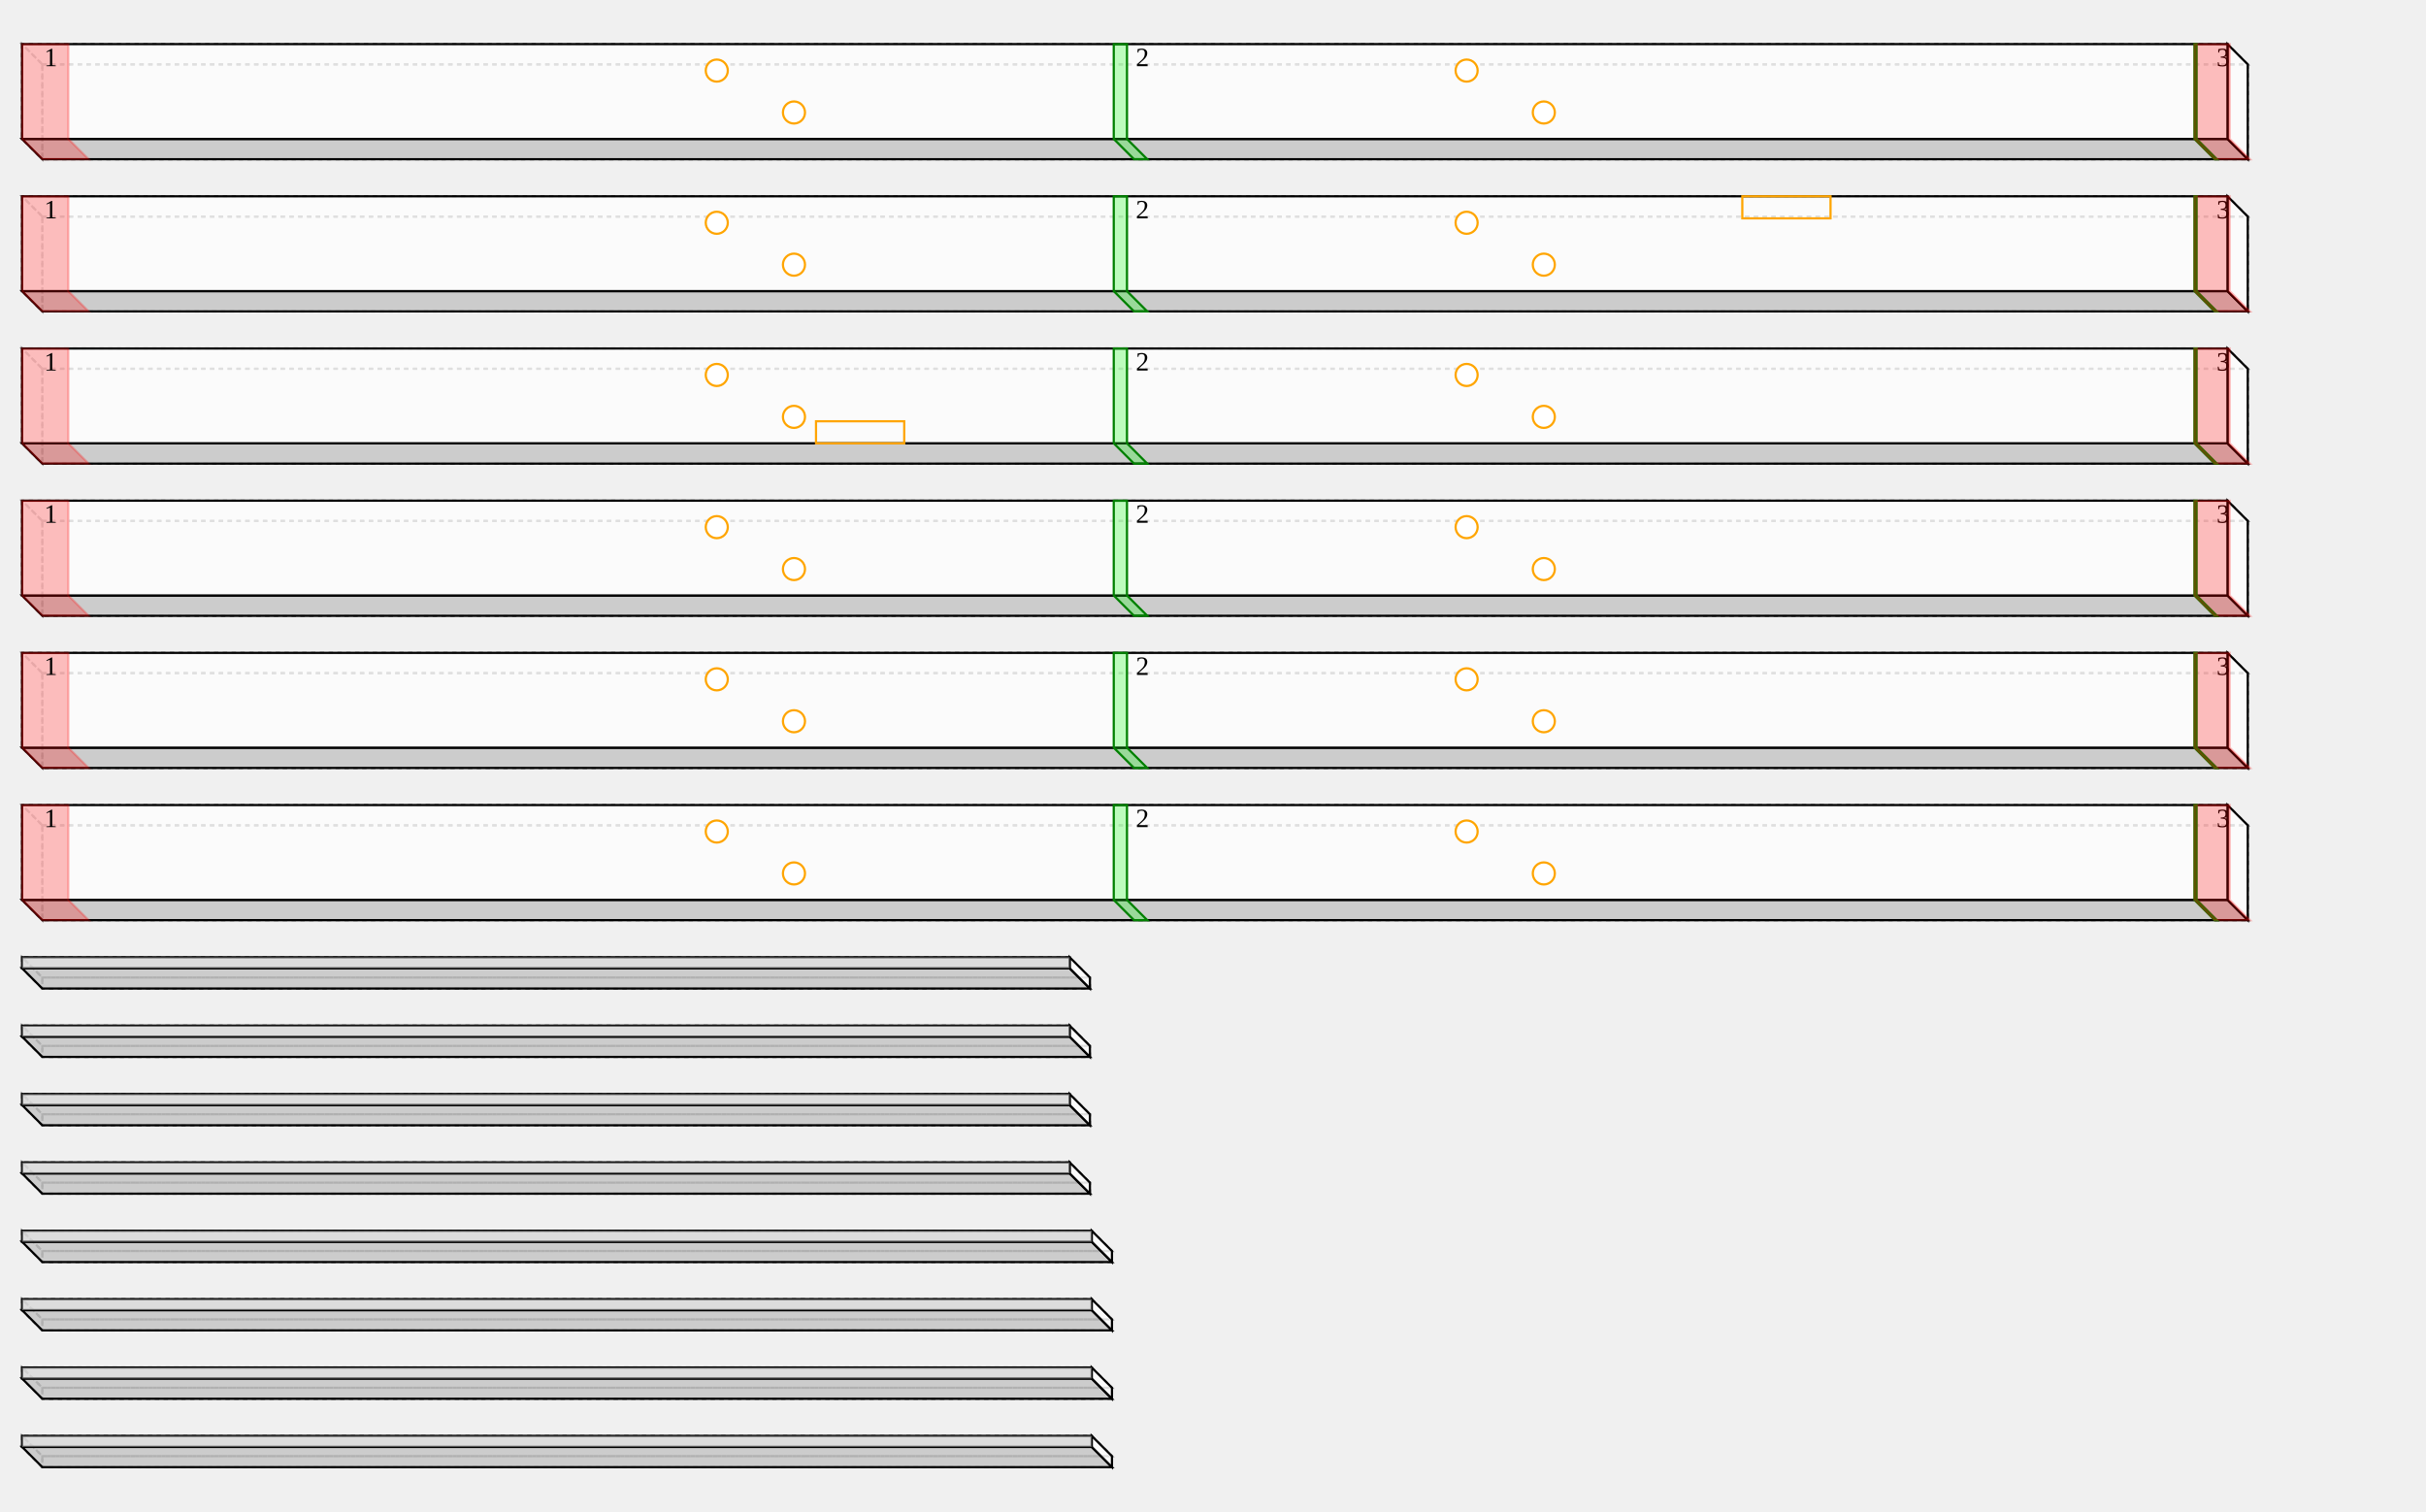
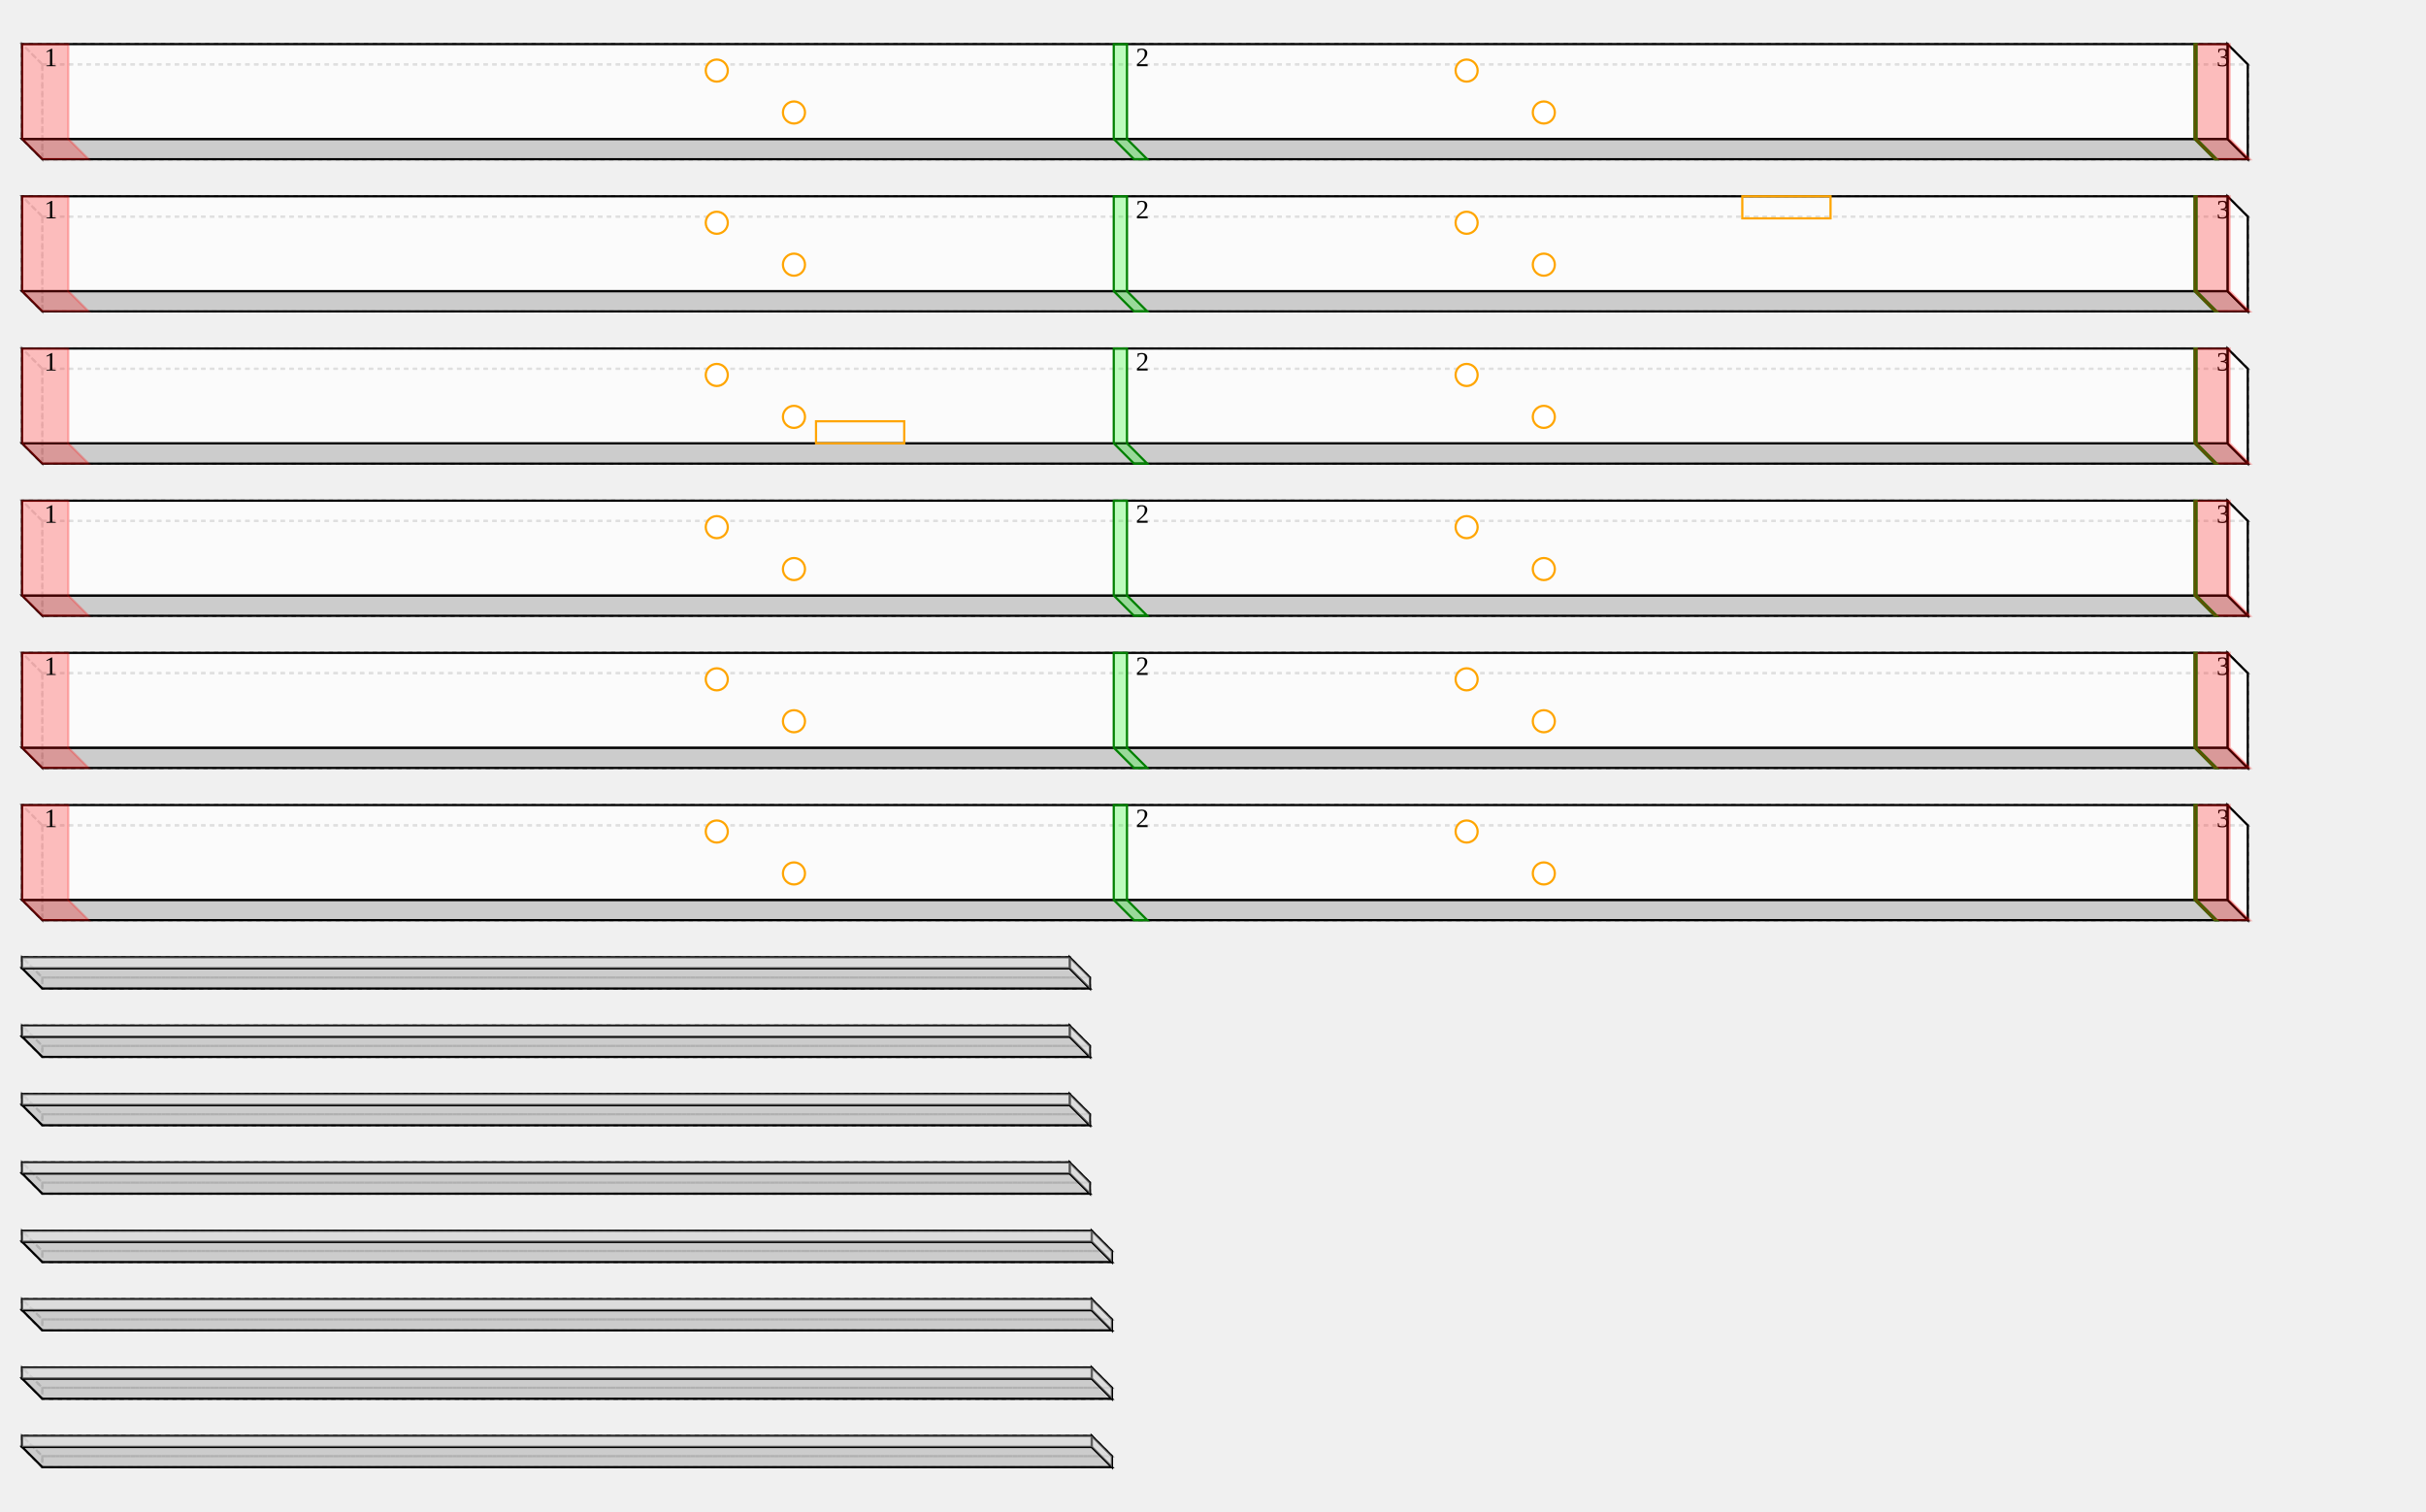
<svg xmlns="http://www.w3.org/2000/svg" width="1100" viewBox="0 0 1100 685.192">
  <polygon fill="none" stroke-width="1" stroke-dasharray="2" stroke="gray" points="19.192,29.192 19.192,72.192 1019.192,72.192 1019.192,29.192" />
  <polygon fill="none" stroke-width="1" stroke-dasharray="2" stroke="gray" points="10.0,20.0 10.0,63.0 19.192,72.192 19.192,29.192" />
  <polygon fill="none" stroke-width="1" stroke-dasharray="2" stroke="gray" points="19.192,29.192 1019.192,29.192 1010.0,20.0 10.0,20.0" />
  <polygon fill="rgba(192,192,192,0.75)" stroke-width="1" stroke-dasharray="" stroke="black" points="10.0,63.0 1010.0,63.0 1019.192,72.192 19.192,72.192" />
  <polygon fill="rgba(255,255,255,0.75)" stroke-width="1" stroke-dasharray="" stroke="black" points="1019.192,29.192 1019.192,72.192 1010.0,63.0 1010.0,20.0" />
  <polygon fill="rgba(255,255,255,0.75)" stroke-width="1" stroke-dasharray="" stroke="black" points="10.0,20.0 1010.0,20.0 1010.0,63.0 10.0,63.0" />
  <circle cx="325" cy="32" r="5" stroke="orange" fill="white" stroke-width="1" />
  <circle cx="360" cy="51" r="5" stroke="orange" fill="white" stroke-width="1" />
  <circle cx="665" cy="32" r="5" stroke="orange" fill="white" stroke-width="1" />
  <circle cx="700" cy="51" r="5" stroke="orange" fill="white" stroke-width="1" />
  <polygon fill="rgba(255,0,0,0.25)" stroke-width="1" stroke-dasharray="" stroke="rgba(255,0,0,0.25)" points="10.0,20.0 31.0,20.0 31.0,63.0 40.192,72.192 19.192,72.192 10.0,63.0" />
  <text style="" text-anchor="left" x="20" y="30" fill="black">1</text>
  <polygon fill="rgba(0,255,0,0.25)" stroke-width="1" stroke-dasharray="" stroke="green" points="505.0,20.0 511.0,20.0 511.0,63.0 520.192,72.192 514.192,72.192 505.0,63.0" />
  <text style="" text-anchor="left" x="515" y="30" fill="black">2</text>
  <polygon fill="rgba(0,255,0,0.25)" stroke-width="1" stroke-dasharray="" stroke="green" points="995.0,20.0 996.0,20.0 996.0,63.0 1005.192,72.192 1004.192,72.192 995.0,63.0" />
  <text style="" text-anchor="left" x="1005" y="30" fill="black">3</text>
  <polygon fill="rgba(255,0,0,0.25)" stroke-width="1" stroke-dasharray="" stroke="rgba(255,0,0,0.25)" points="995.0,20.0 1011.0,20.0 1011.0,63.0 1020.192,72.192 1004.192,72.192 995.0,63.0" />
  <polygon fill="none" stroke-width="1" stroke-dasharray="2" stroke="gray" points="19.192,98.192 19.192,141.192 1019.192,141.192 1019.192,98.192" />
  <polygon fill="none" stroke-width="1" stroke-dasharray="2" stroke="gray" points="10.0,89.0 10.0,132.0 19.192,141.192 19.192,98.192" />
  <polygon fill="none" stroke-width="1" stroke-dasharray="2" stroke="gray" points="19.192,98.192 1019.192,98.192 1010.0,89.0 10.0,89.0" />
  <polygon fill="rgba(192,192,192,0.75)" stroke-width="1" stroke-dasharray="" stroke="black" points="10.0,132.0 1010.0,132.0 1019.192,141.192 19.192,141.192" />
  <polygon fill="rgba(255,255,255,0.75)" stroke-width="1" stroke-dasharray="" stroke="black" points="1019.192,98.192 1019.192,141.192 1010.0,132.0 1010.0,89.0" />
  <polygon fill="rgba(255,255,255,0.75)" stroke-width="1" stroke-dasharray="" stroke="black" points="10.0,89.0 1010.0,89.0 1010.0,132.0 10.0,132.0" />
  <rect x="790" y="89" width="40" height="10" style="fill: none; stroke: orange; stroke-width: 1;" />
  <circle cx="325" cy="101" r="5" stroke="orange" fill="white" stroke-width="1" />
  <circle cx="360" cy="120" r="5" stroke="orange" fill="white" stroke-width="1" />
  <circle cx="665" cy="101" r="5" stroke="orange" fill="white" stroke-width="1" />
  <circle cx="700" cy="120" r="5" stroke="orange" fill="white" stroke-width="1" />
  <polygon fill="rgba(255,0,0,0.25)" stroke-width="1" stroke-dasharray="" stroke="rgba(255,0,0,0.25)" points="10.0,89.0 31.0,89.0 31.0,132.0 40.192,141.192 19.192,141.192 10.0,132.0" />
  <text style="" text-anchor="left" x="20" y="99" fill="black">1</text>
  <polygon fill="rgba(0,255,0,0.25)" stroke-width="1" stroke-dasharray="" stroke="green" points="505.0,89.0 511.0,89.0 511.0,132.0 520.192,141.192 514.192,141.192 505.0,132.0" />
  <text style="" text-anchor="left" x="515" y="99" fill="black">2</text>
  <polygon fill="rgba(0,255,0,0.25)" stroke-width="1" stroke-dasharray="" stroke="green" points="995.0,89.0 996.0,89.0 996.0,132.0 1005.192,141.192 1004.192,141.192 995.0,132.0" />
  <text style="" text-anchor="left" x="1005" y="99" fill="black">3</text>
  <polygon fill="rgba(255,0,0,0.25)" stroke-width="1" stroke-dasharray="" stroke="rgba(255,0,0,0.25)" points="995.0,89.0 1011.0,89.0 1011.0,132.0 1020.192,141.192 1004.192,141.192 995.0,132.0" />
  <polygon fill="none" stroke-width="1" stroke-dasharray="2" stroke="gray" points="19.192,167.192 19.192,210.192 1019.192,210.192 1019.192,167.192" />
  <polygon fill="none" stroke-width="1" stroke-dasharray="2" stroke="gray" points="10.0,158.0 10.0,201.0 19.192,210.192 19.192,167.192" />
  <polygon fill="none" stroke-width="1" stroke-dasharray="2" stroke="gray" points="19.192,167.192 1019.192,167.192 1010.0,158.0 10.0,158.0" />
  <polygon fill="rgba(192,192,192,0.75)" stroke-width="1" stroke-dasharray="" stroke="black" points="10.0,201.0 1010.0,201.0 1019.192,210.192 19.192,210.192" />
  <polygon fill="rgba(255,255,255,0.75)" stroke-width="1" stroke-dasharray="" stroke="black" points="1019.192,167.192 1019.192,210.192 1010.0,201.0 1010.0,158.0" />
  <polygon fill="rgba(255,255,255,0.75)" stroke-width="1" stroke-dasharray="" stroke="black" points="10.0,158.0 1010.0,158.0 1010.0,201.0 10.0,201.0" />
  <rect x="370" y="191" width="40" height="10" style="fill: none; stroke: orange; stroke-width: 1;" />
  <circle cx="325" cy="170" r="5" stroke="orange" fill="white" stroke-width="1" />
  <circle cx="360" cy="189" r="5" stroke="orange" fill="white" stroke-width="1" />
  <circle cx="665" cy="170" r="5" stroke="orange" fill="white" stroke-width="1" />
  <circle cx="700" cy="189" r="5" stroke="orange" fill="white" stroke-width="1" />
  <polygon fill="rgba(255,0,0,0.25)" stroke-width="1" stroke-dasharray="" stroke="rgba(255,0,0,0.25)" points="10.0,158.0 31.0,158.0 31.0,201.0 40.192,210.192 19.192,210.192 10.0,201.0" />
  <text style="" text-anchor="left" x="20" y="168" fill="black">1</text>
  <polygon fill="rgba(0,255,0,0.25)" stroke-width="1" stroke-dasharray="" stroke="green" points="505.0,158.0 511.0,158.0 511.0,201.0 520.192,210.192 514.192,210.192 505.0,201.0" />
  <text style="" text-anchor="left" x="515" y="168" fill="black">2</text>
  <polygon fill="rgba(0,255,0,0.25)" stroke-width="1" stroke-dasharray="" stroke="green" points="995.0,158.0 996.0,158.0 996.0,201.0 1005.192,210.192 1004.192,210.192 995.0,201.0" />
  <text style="" text-anchor="left" x="1005" y="168" fill="black">3</text>
  <polygon fill="rgba(255,0,0,0.25)" stroke-width="1" stroke-dasharray="" stroke="rgba(255,0,0,0.25)" points="995.0,158.0 1011.0,158.0 1011.0,201.0 1020.192,210.192 1004.192,210.192 995.0,201.0" />
  <polygon fill="none" stroke-width="1" stroke-dasharray="2" stroke="gray" points="19.192,236.192 19.192,279.192 1019.192,279.192 1019.192,236.192" />
  <polygon fill="none" stroke-width="1" stroke-dasharray="2" stroke="gray" points="10.0,227.0 10.0,270.0 19.192,279.192 19.192,236.192" />
  <polygon fill="none" stroke-width="1" stroke-dasharray="2" stroke="gray" points="19.192,236.192 1019.192,236.192 1010.0,227.0 10.0,227.0" />
  <polygon fill="rgba(192,192,192,0.75)" stroke-width="1" stroke-dasharray="" stroke="black" points="10.0,270.0 1010.0,270.0 1019.192,279.192 19.192,279.192" />
  <polygon fill="rgba(255,255,255,0.75)" stroke-width="1" stroke-dasharray="" stroke="black" points="1019.192,236.192 1019.192,279.192 1010.0,270.0 1010.0,227.0" />
  <polygon fill="rgba(255,255,255,0.75)" stroke-width="1" stroke-dasharray="" stroke="black" points="10.0,227.0 1010.0,227.0 1010.0,270.0 10.0,270.0" />
  <circle cx="325" cy="239" r="5" stroke="orange" fill="white" stroke-width="1" />
  <circle cx="360" cy="258" r="5" stroke="orange" fill="white" stroke-width="1" />
  <circle cx="665" cy="239" r="5" stroke="orange" fill="white" stroke-width="1" />
  <circle cx="700" cy="258" r="5" stroke="orange" fill="white" stroke-width="1" />
  <polygon fill="rgba(255,0,0,0.25)" stroke-width="1" stroke-dasharray="" stroke="rgba(255,0,0,0.25)" points="10.0,227.0 31.0,227.0 31.0,270.0 40.192,279.192 19.192,279.192 10.0,270.0" />
  <text style="" text-anchor="left" x="20" y="237" fill="black">1</text>
  <polygon fill="rgba(0,255,0,0.25)" stroke-width="1" stroke-dasharray="" stroke="green" points="505.0,227.0 511.0,227.0 511.0,270.0 520.192,279.192 514.192,279.192 505.0,270.0" />
  <text style="" text-anchor="left" x="515" y="237" fill="black">2</text>
  <polygon fill="rgba(0,255,0,0.25)" stroke-width="1" stroke-dasharray="" stroke="green" points="995.0,227.0 996.0,227.0 996.0,270.0 1005.192,279.192 1004.192,279.192 995.0,270.0" />
  <text style="" text-anchor="left" x="1005" y="237" fill="black">3</text>
  <polygon fill="rgba(255,0,0,0.25)" stroke-width="1" stroke-dasharray="" stroke="rgba(255,0,0,0.25)" points="995.0,227.0 1011.0,227.0 1011.0,270.0 1020.192,279.192 1004.192,279.192 995.0,270.0" />
  <polygon fill="none" stroke-width="1" stroke-dasharray="2" stroke="gray" points="19.192,305.192 19.192,348.192 1019.192,348.192 1019.192,305.192" />
  <polygon fill="none" stroke-width="1" stroke-dasharray="2" stroke="gray" points="10.0,296.0 10.0,339.0 19.192,348.192 19.192,305.192" />
  <polygon fill="none" stroke-width="1" stroke-dasharray="2" stroke="gray" points="19.192,305.192 1019.192,305.192 1010.0,296.0 10.0,296.0" />
  <polygon fill="rgba(192,192,192,0.75)" stroke-width="1" stroke-dasharray="" stroke="black" points="10.0,339.0 1010.0,339.0 1019.192,348.192 19.192,348.192" />
  <polygon fill="rgba(255,255,255,0.75)" stroke-width="1" stroke-dasharray="" stroke="black" points="1019.192,305.192 1019.192,348.192 1010.0,339.0 1010.0,296.0" />
  <polygon fill="rgba(255,255,255,0.75)" stroke-width="1" stroke-dasharray="" stroke="black" points="10.0,296.0 1010.0,296.0 1010.0,339.0 10.0,339.0" />
  <circle cx="325" cy="308" r="5" stroke="orange" fill="white" stroke-width="1" />
  <circle cx="360" cy="327" r="5" stroke="orange" fill="white" stroke-width="1" />
  <circle cx="665" cy="308" r="5" stroke="orange" fill="white" stroke-width="1" />
  <circle cx="700" cy="327" r="5" stroke="orange" fill="white" stroke-width="1" />
  <polygon fill="rgba(255,0,0,0.25)" stroke-width="1" stroke-dasharray="" stroke="rgba(255,0,0,0.25)" points="10.0,296.0 31.0,296.0 31.0,339.0 40.192,348.192 19.192,348.192 10.0,339.0" />
  <text style="" text-anchor="left" x="20" y="306" fill="black">1</text>
  <polygon fill="rgba(0,255,0,0.25)" stroke-width="1" stroke-dasharray="" stroke="green" points="505.0,296.0 511.0,296.0 511.0,339.0 520.192,348.192 514.192,348.192 505.0,339.0" />
  <text style="" text-anchor="left" x="515" y="306" fill="black">2</text>
  <polygon fill="rgba(0,255,0,0.25)" stroke-width="1" stroke-dasharray="" stroke="green" points="995.0,296.0 996.0,296.0 996.0,339.0 1005.192,348.192 1004.192,348.192 995.0,339.0" />
  <text style="" text-anchor="left" x="1005" y="306" fill="black">3</text>
  <polygon fill="rgba(255,0,0,0.25)" stroke-width="1" stroke-dasharray="" stroke="rgba(255,0,0,0.25)" points="995.0,296.0 1011.0,296.0 1011.0,339.0 1020.192,348.192 1004.192,348.192 995.0,339.0" />
  <polygon fill="none" stroke-width="1" stroke-dasharray="2" stroke="gray" points="19.192,374.192 19.192,417.192 1019.192,417.192 1019.192,374.192" />
  <polygon fill="none" stroke-width="1" stroke-dasharray="2" stroke="gray" points="10.0,365.0 10.0,408.0 19.192,417.192 19.192,374.192" />
  <polygon fill="none" stroke-width="1" stroke-dasharray="2" stroke="gray" points="19.192,374.192 1019.192,374.192 1010.0,365.0 10.0,365.0" />
  <polygon fill="rgba(192,192,192,0.75)" stroke-width="1" stroke-dasharray="" stroke="black" points="10.0,408.0 1010.0,408.0 1019.192,417.192 19.192,417.192" />
  <polygon fill="rgba(255,255,255,0.75)" stroke-width="1" stroke-dasharray="" stroke="black" points="1019.192,374.192 1019.192,417.192 1010.0,408.0 1010.0,365.0" />
  <polygon fill="rgba(255,255,255,0.75)" stroke-width="1" stroke-dasharray="" stroke="black" points="10.0,365.0 1010.0,365.0 1010.0,408.0 10.0,408.0" />
  <circle cx="325" cy="377" r="5" stroke="orange" fill="white" stroke-width="1" />
  <circle cx="360" cy="396" r="5" stroke="orange" fill="white" stroke-width="1" />
  <circle cx="665" cy="377" r="5" stroke="orange" fill="white" stroke-width="1" />
  <circle cx="700" cy="396" r="5" stroke="orange" fill="white" stroke-width="1" />
  <polygon fill="rgba(255,0,0,0.25)" stroke-width="1" stroke-dasharray="" stroke="rgba(255,0,0,0.25)" points="10.0,365.0 31.0,365.0 31.0,408.0 40.192,417.192 19.192,417.192 10.0,408.0" />
  <text style="" text-anchor="left" x="20" y="375" fill="black">1</text>
  <polygon fill="rgba(0,255,0,0.25)" stroke-width="1" stroke-dasharray="" stroke="green" points="505.0,365.0 511.0,365.0 511.0,408.0 520.192,417.192 514.192,417.192 505.0,408.0" />
  <text style="" text-anchor="left" x="515" y="375" fill="black">2</text>
  <polygon fill="rgba(0,255,0,0.25)" stroke-width="1" stroke-dasharray="" stroke="green" points="995.0,365.0 996.0,365.0 996.0,408.0 1005.192,417.192 1004.192,417.192 995.0,408.0" />
  <text style="" text-anchor="left" x="1005" y="375" fill="black">3</text>
  <polygon fill="rgba(255,0,0,0.25)" stroke-width="1" stroke-dasharray="" stroke="rgba(255,0,0,0.25)" points="995.0,365.0 1011.0,365.0 1011.0,408.0 1020.192,417.192 1004.192,417.192 995.0,408.0" />
  <polygon fill="none" stroke-width="1" stroke-dasharray="2" stroke="gray" points="19.192,443.192 19.192,448.192 494.192,448.192 494.192,443.192" />
  <polygon fill="none" stroke-width="1" stroke-dasharray="2" stroke="gray" points="10.0,434.0 10.0,439.0 19.192,448.192 19.192,443.192" />
  <polygon fill="none" stroke-width="1" stroke-dasharray="2" stroke="gray" points="19.192,443.192 494.192,443.192 485.0,434.0 10.0,434.0" />
  <polygon fill="rgba(192,192,192,0.75)" stroke-width="1" stroke-dasharray="" stroke="black" points="10.0,439.0 485.0,439.0 494.192,448.192 19.192,448.192" />
  <polygon fill="rgba(255,255,255,0.75)" stroke-width="1" stroke-dasharray="" stroke="black" points="494.192,443.192 494.192,448.192 485.0,439.0 485.0,434.0" />
  <polygon fill="rgba(255,255,255,0.75)" stroke-width="1" stroke-dasharray="" stroke="black" points="10.0,434.0 485.0,434.0 485.0,439.0 10.0,439.0" />
+   <polygon fill="rgba(192,192,192,0.5)" stroke-width="1" stroke-dasharray="" stroke="none" points="485.0,434.0 494.192,443.192 494.192,448.192 485.0,439.0" />
  <polygon fill="rgba(192,192,192,0.5)" stroke-width="1" stroke-dasharray="" stroke="none" points="10.0,434.0 485.0,434.0 485.0,439.0 10.0,439.0" />
  <polygon fill="none" stroke-width="1" stroke-dasharray="2" stroke="gray" points="19.192,474.192 19.192,479.192 494.192,479.192 494.192,474.192" />
  <polygon fill="none" stroke-width="1" stroke-dasharray="2" stroke="gray" points="10.0,465.0 10.0,470.0 19.192,479.192 19.192,474.192" />
  <polygon fill="none" stroke-width="1" stroke-dasharray="2" stroke="gray" points="19.192,474.192 494.192,474.192 485.0,465.0 10.0,465.0" />
  <polygon fill="rgba(192,192,192,0.75)" stroke-width="1" stroke-dasharray="" stroke="black" points="10.0,470.0 485.0,470.0 494.192,479.192 19.192,479.192" />
  <polygon fill="rgba(255,255,255,0.75)" stroke-width="1" stroke-dasharray="" stroke="black" points="494.192,474.192 494.192,479.192 485.0,470.0 485.0,465.0" />
  <polygon fill="rgba(255,255,255,0.75)" stroke-width="1" stroke-dasharray="" stroke="black" points="10.0,465.0 485.0,465.0 485.0,470.0 10.0,470.0" />
+   <polygon fill="rgba(192,192,192,0.5)" stroke-width="1" stroke-dasharray="" stroke="none" points="485.0,465.0 494.192,474.192 494.192,479.192 485.0,470.0" />
  <polygon fill="rgba(192,192,192,0.5)" stroke-width="1" stroke-dasharray="" stroke="none" points="10.0,465.0 485.0,465.0 485.0,470.0 10.0,470.0" />
  <polygon fill="none" stroke-width="1" stroke-dasharray="2" stroke="gray" points="19.192,505.192 19.192,510.192 494.192,510.192 494.192,505.192" />
  <polygon fill="none" stroke-width="1" stroke-dasharray="2" stroke="gray" points="10.0,496.0 10.0,501.0 19.192,510.192 19.192,505.192" />
  <polygon fill="none" stroke-width="1" stroke-dasharray="2" stroke="gray" points="19.192,505.192 494.192,505.192 485.0,496.0 10.0,496.0" />
  <polygon fill="rgba(192,192,192,0.75)" stroke-width="1" stroke-dasharray="" stroke="black" points="10.0,501.0 485.0,501.0 494.192,510.192 19.192,510.192" />
  <polygon fill="rgba(255,255,255,0.75)" stroke-width="1" stroke-dasharray="" stroke="black" points="494.192,505.192 494.192,510.192 485.0,501.0 485.0,496.0" />
  <polygon fill="rgba(255,255,255,0.75)" stroke-width="1" stroke-dasharray="" stroke="black" points="10.0,496.0 485.0,496.0 485.0,501.0 10.0,501.0" />
+   <polygon fill="rgba(192,192,192,0.5)" stroke-width="1" stroke-dasharray="" stroke="none" points="485.0,496.0 494.192,505.192 494.192,510.192 485.0,501.0" />
  <polygon fill="rgba(192,192,192,0.5)" stroke-width="1" stroke-dasharray="" stroke="none" points="10.0,496.0 485.0,496.0 485.0,501.0 10.0,501.0" />
  <polygon fill="none" stroke-width="1" stroke-dasharray="2" stroke="gray" points="19.192,536.192 19.192,541.192 494.192,541.192 494.192,536.192" />
  <polygon fill="none" stroke-width="1" stroke-dasharray="2" stroke="gray" points="10.0,527.0 10.0,532.0 19.192,541.192 19.192,536.192" />
  <polygon fill="none" stroke-width="1" stroke-dasharray="2" stroke="gray" points="19.192,536.192 494.192,536.192 485.0,527.0 10.0,527.0" />
  <polygon fill="rgba(192,192,192,0.75)" stroke-width="1" stroke-dasharray="" stroke="black" points="10.0,532.0 485.0,532.0 494.192,541.192 19.192,541.192" />
  <polygon fill="rgba(255,255,255,0.75)" stroke-width="1" stroke-dasharray="" stroke="black" points="494.192,536.192 494.192,541.192 485.0,532.0 485.0,527.0" />
  <polygon fill="rgba(255,255,255,0.75)" stroke-width="1" stroke-dasharray="" stroke="black" points="10.0,527.0 485.0,527.0 485.0,532.0 10.0,532.0" />
+   <polygon fill="rgba(192,192,192,0.5)" stroke-width="1" stroke-dasharray="" stroke="none" points="485.0,527.0 494.192,536.192 494.192,541.192 485.0,532.0" />
  <polygon fill="rgba(192,192,192,0.5)" stroke-width="1" stroke-dasharray="" stroke="none" points="10.0,527.0 485.0,527.0 485.0,532.0 10.0,532.0" />
  <polygon fill="none" stroke-width="1" stroke-dasharray="2" stroke="gray" points="19.192,567.192 19.192,572.192 504.192,572.192 504.192,567.192" />
  <polygon fill="none" stroke-width="1" stroke-dasharray="2" stroke="gray" points="10.0,558.0 10.0,563.0 19.192,572.192 19.192,567.192" />
  <polygon fill="none" stroke-width="1" stroke-dasharray="2" stroke="gray" points="19.192,567.192 504.192,567.192 495.0,558.0 10.0,558.0" />
  <polygon fill="rgba(192,192,192,0.75)" stroke-width="1" stroke-dasharray="" stroke="black" points="10.0,563.0 495.0,563.0 504.192,572.192 19.192,572.192" />
  <polygon fill="rgba(255,255,255,0.75)" stroke-width="1" stroke-dasharray="" stroke="black" points="504.192,567.192 504.192,572.192 495.0,563.0 495.0,558.0" />
  <polygon fill="rgba(255,255,255,0.75)" stroke-width="1" stroke-dasharray="" stroke="black" points="10.0,558.0 495.0,558.0 495.0,563.0 10.0,563.0" />
+   <polygon fill="rgba(192,192,192,0.5)" stroke-width="1" stroke-dasharray="" stroke="none" points="495.0,558.0 504.192,567.192 504.192,572.192 495.0,563.0" />
  <polygon fill="rgba(192,192,192,0.5)" stroke-width="1" stroke-dasharray="" stroke="none" points="10.0,558.0 495.0,558.0 495.0,563.0 10.0,563.0" />
  <polygon fill="none" stroke-width="1" stroke-dasharray="2" stroke="gray" points="19.192,598.192 19.192,603.192 504.192,603.192 504.192,598.192" />
  <polygon fill="none" stroke-width="1" stroke-dasharray="2" stroke="gray" points="10.0,589.0 10.0,594.0 19.192,603.192 19.192,598.192" />
  <polygon fill="none" stroke-width="1" stroke-dasharray="2" stroke="gray" points="19.192,598.192 504.192,598.192 495.0,589.0 10.0,589.0" />
  <polygon fill="rgba(192,192,192,0.75)" stroke-width="1" stroke-dasharray="" stroke="black" points="10.0,594.0 495.0,594.0 504.192,603.192 19.192,603.192" />
  <polygon fill="rgba(255,255,255,0.75)" stroke-width="1" stroke-dasharray="" stroke="black" points="504.192,598.192 504.192,603.192 495.0,594.0 495.0,589.0" />
  <polygon fill="rgba(255,255,255,0.75)" stroke-width="1" stroke-dasharray="" stroke="black" points="10.0,589.0 495.0,589.0 495.0,594.0 10.0,594.0" />
+   <polygon fill="rgba(192,192,192,0.5)" stroke-width="1" stroke-dasharray="" stroke="none" points="495.0,589.0 504.192,598.192 504.192,603.192 495.0,594.0" />
  <polygon fill="rgba(192,192,192,0.5)" stroke-width="1" stroke-dasharray="" stroke="none" points="10.0,589.0 495.0,589.0 495.0,594.0 10.0,594.0" />
  <polygon fill="none" stroke-width="1" stroke-dasharray="2" stroke="gray" points="19.192,629.192 19.192,634.192 504.192,634.192 504.192,629.192" />
  <polygon fill="none" stroke-width="1" stroke-dasharray="2" stroke="gray" points="10.0,620.0 10.0,625.0 19.192,634.192 19.192,629.192" />
  <polygon fill="none" stroke-width="1" stroke-dasharray="2" stroke="gray" points="19.192,629.192 504.192,629.192 495.0,620.0 10.0,620.0" />
  <polygon fill="rgba(192,192,192,0.75)" stroke-width="1" stroke-dasharray="" stroke="black" points="10.0,625.0 495.0,625.0 504.192,634.192 19.192,634.192" />
  <polygon fill="rgba(255,255,255,0.75)" stroke-width="1" stroke-dasharray="" stroke="black" points="504.192,629.192 504.192,634.192 495.0,625.0 495.0,620.0" />
  <polygon fill="rgba(255,255,255,0.75)" stroke-width="1" stroke-dasharray="" stroke="black" points="10.0,620.0 495.0,620.0 495.0,625.0 10.0,625.0" />
+   <polygon fill="rgba(192,192,192,0.5)" stroke-width="1" stroke-dasharray="" stroke="none" points="495.0,620.0 504.192,629.192 504.192,634.192 495.0,625.0" />
  <polygon fill="rgba(192,192,192,0.5)" stroke-width="1" stroke-dasharray="" stroke="none" points="10.0,620.0 495.0,620.0 495.0,625.0 10.0,625.0" />
  <polygon fill="none" stroke-width="1" stroke-dasharray="2" stroke="gray" points="19.192,660.192 19.192,665.192 504.192,665.192 504.192,660.192" />
  <polygon fill="none" stroke-width="1" stroke-dasharray="2" stroke="gray" points="10.0,651.0 10.0,656.0 19.192,665.192 19.192,660.192" />
  <polygon fill="none" stroke-width="1" stroke-dasharray="2" stroke="gray" points="19.192,660.192 504.192,660.192 495.0,651.0 10.0,651.0" />
  <polygon fill="rgba(192,192,192,0.75)" stroke-width="1" stroke-dasharray="" stroke="black" points="10.0,656.0 495.0,656.0 504.192,665.192 19.192,665.192" />
  <polygon fill="rgba(255,255,255,0.75)" stroke-width="1" stroke-dasharray="" stroke="black" points="504.192,660.192 504.192,665.192 495.0,656.0 495.0,651.0" />
  <polygon fill="rgba(255,255,255,0.75)" stroke-width="1" stroke-dasharray="" stroke="black" points="10.0,651.0 495.0,651.0 495.0,656.0 10.0,656.0" />
+   <polygon fill="rgba(192,192,192,0.5)" stroke-width="1" stroke-dasharray="" stroke="none" points="495.0,651.0 504.192,660.192 504.192,665.192 495.0,656.0" />
  <polygon fill="rgba(192,192,192,0.5)" stroke-width="1" stroke-dasharray="" stroke="none" points="10.0,651.0 495.0,651.0 495.0,656.0 10.0,656.0" />
</svg>
